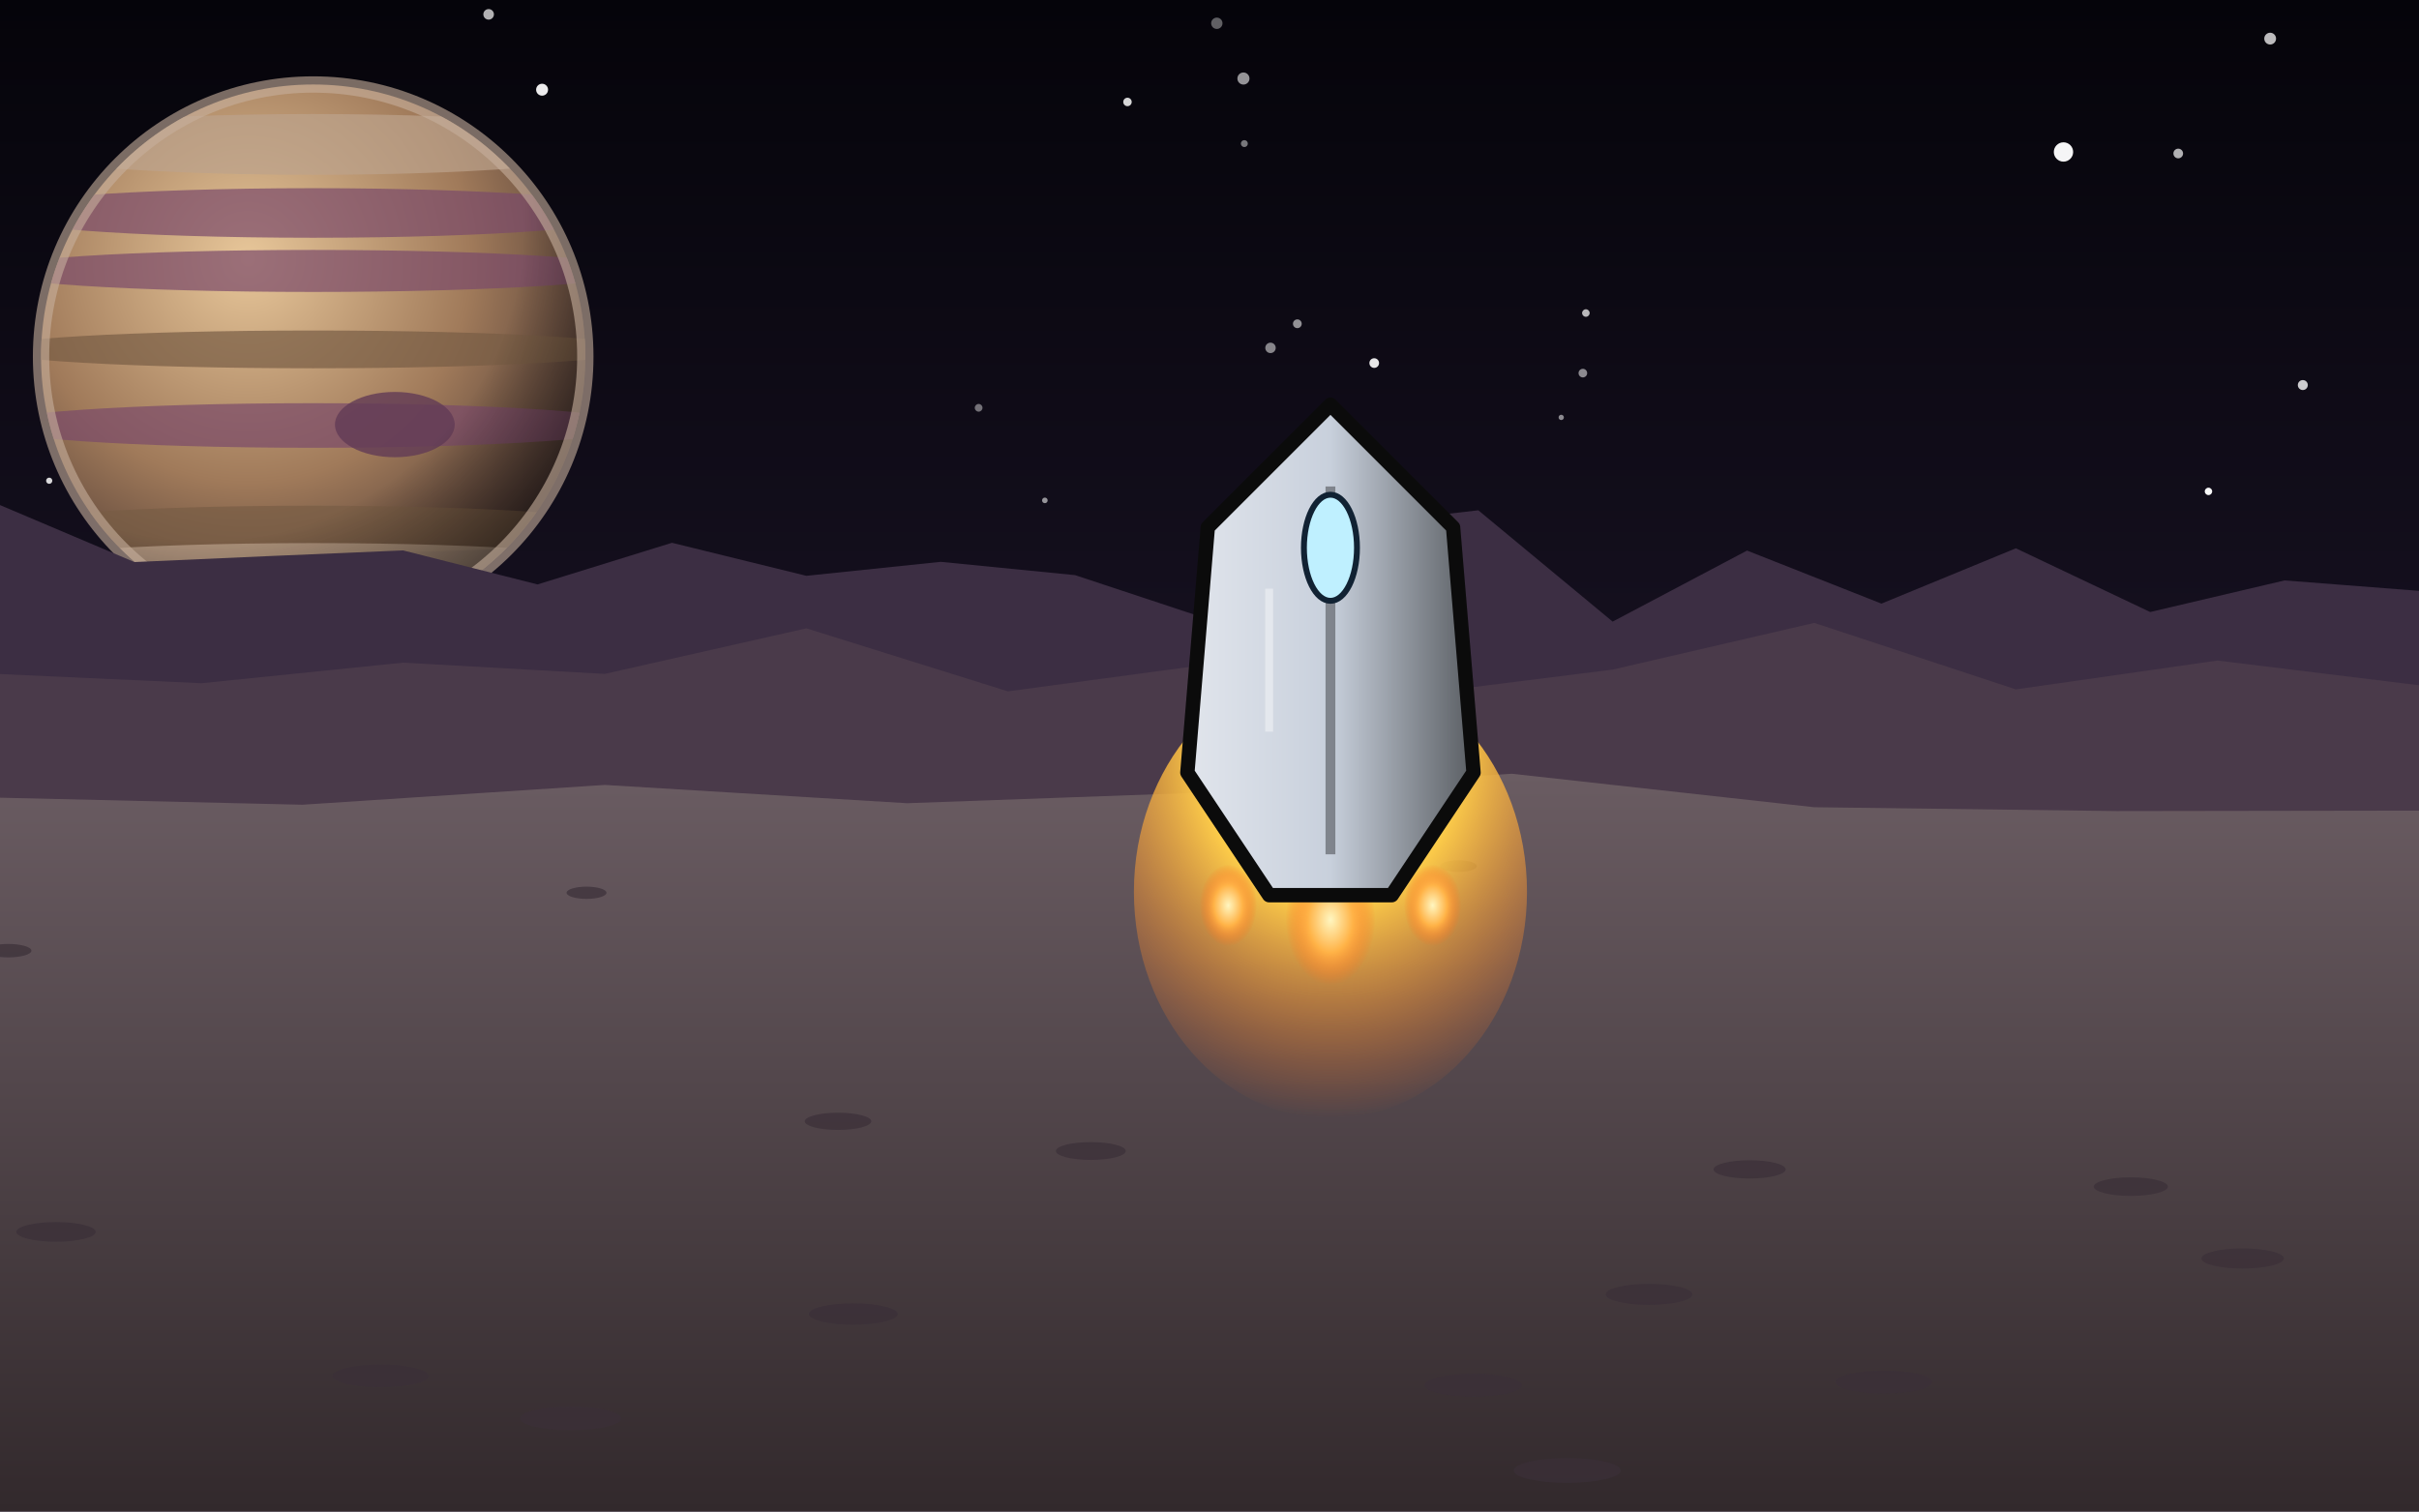
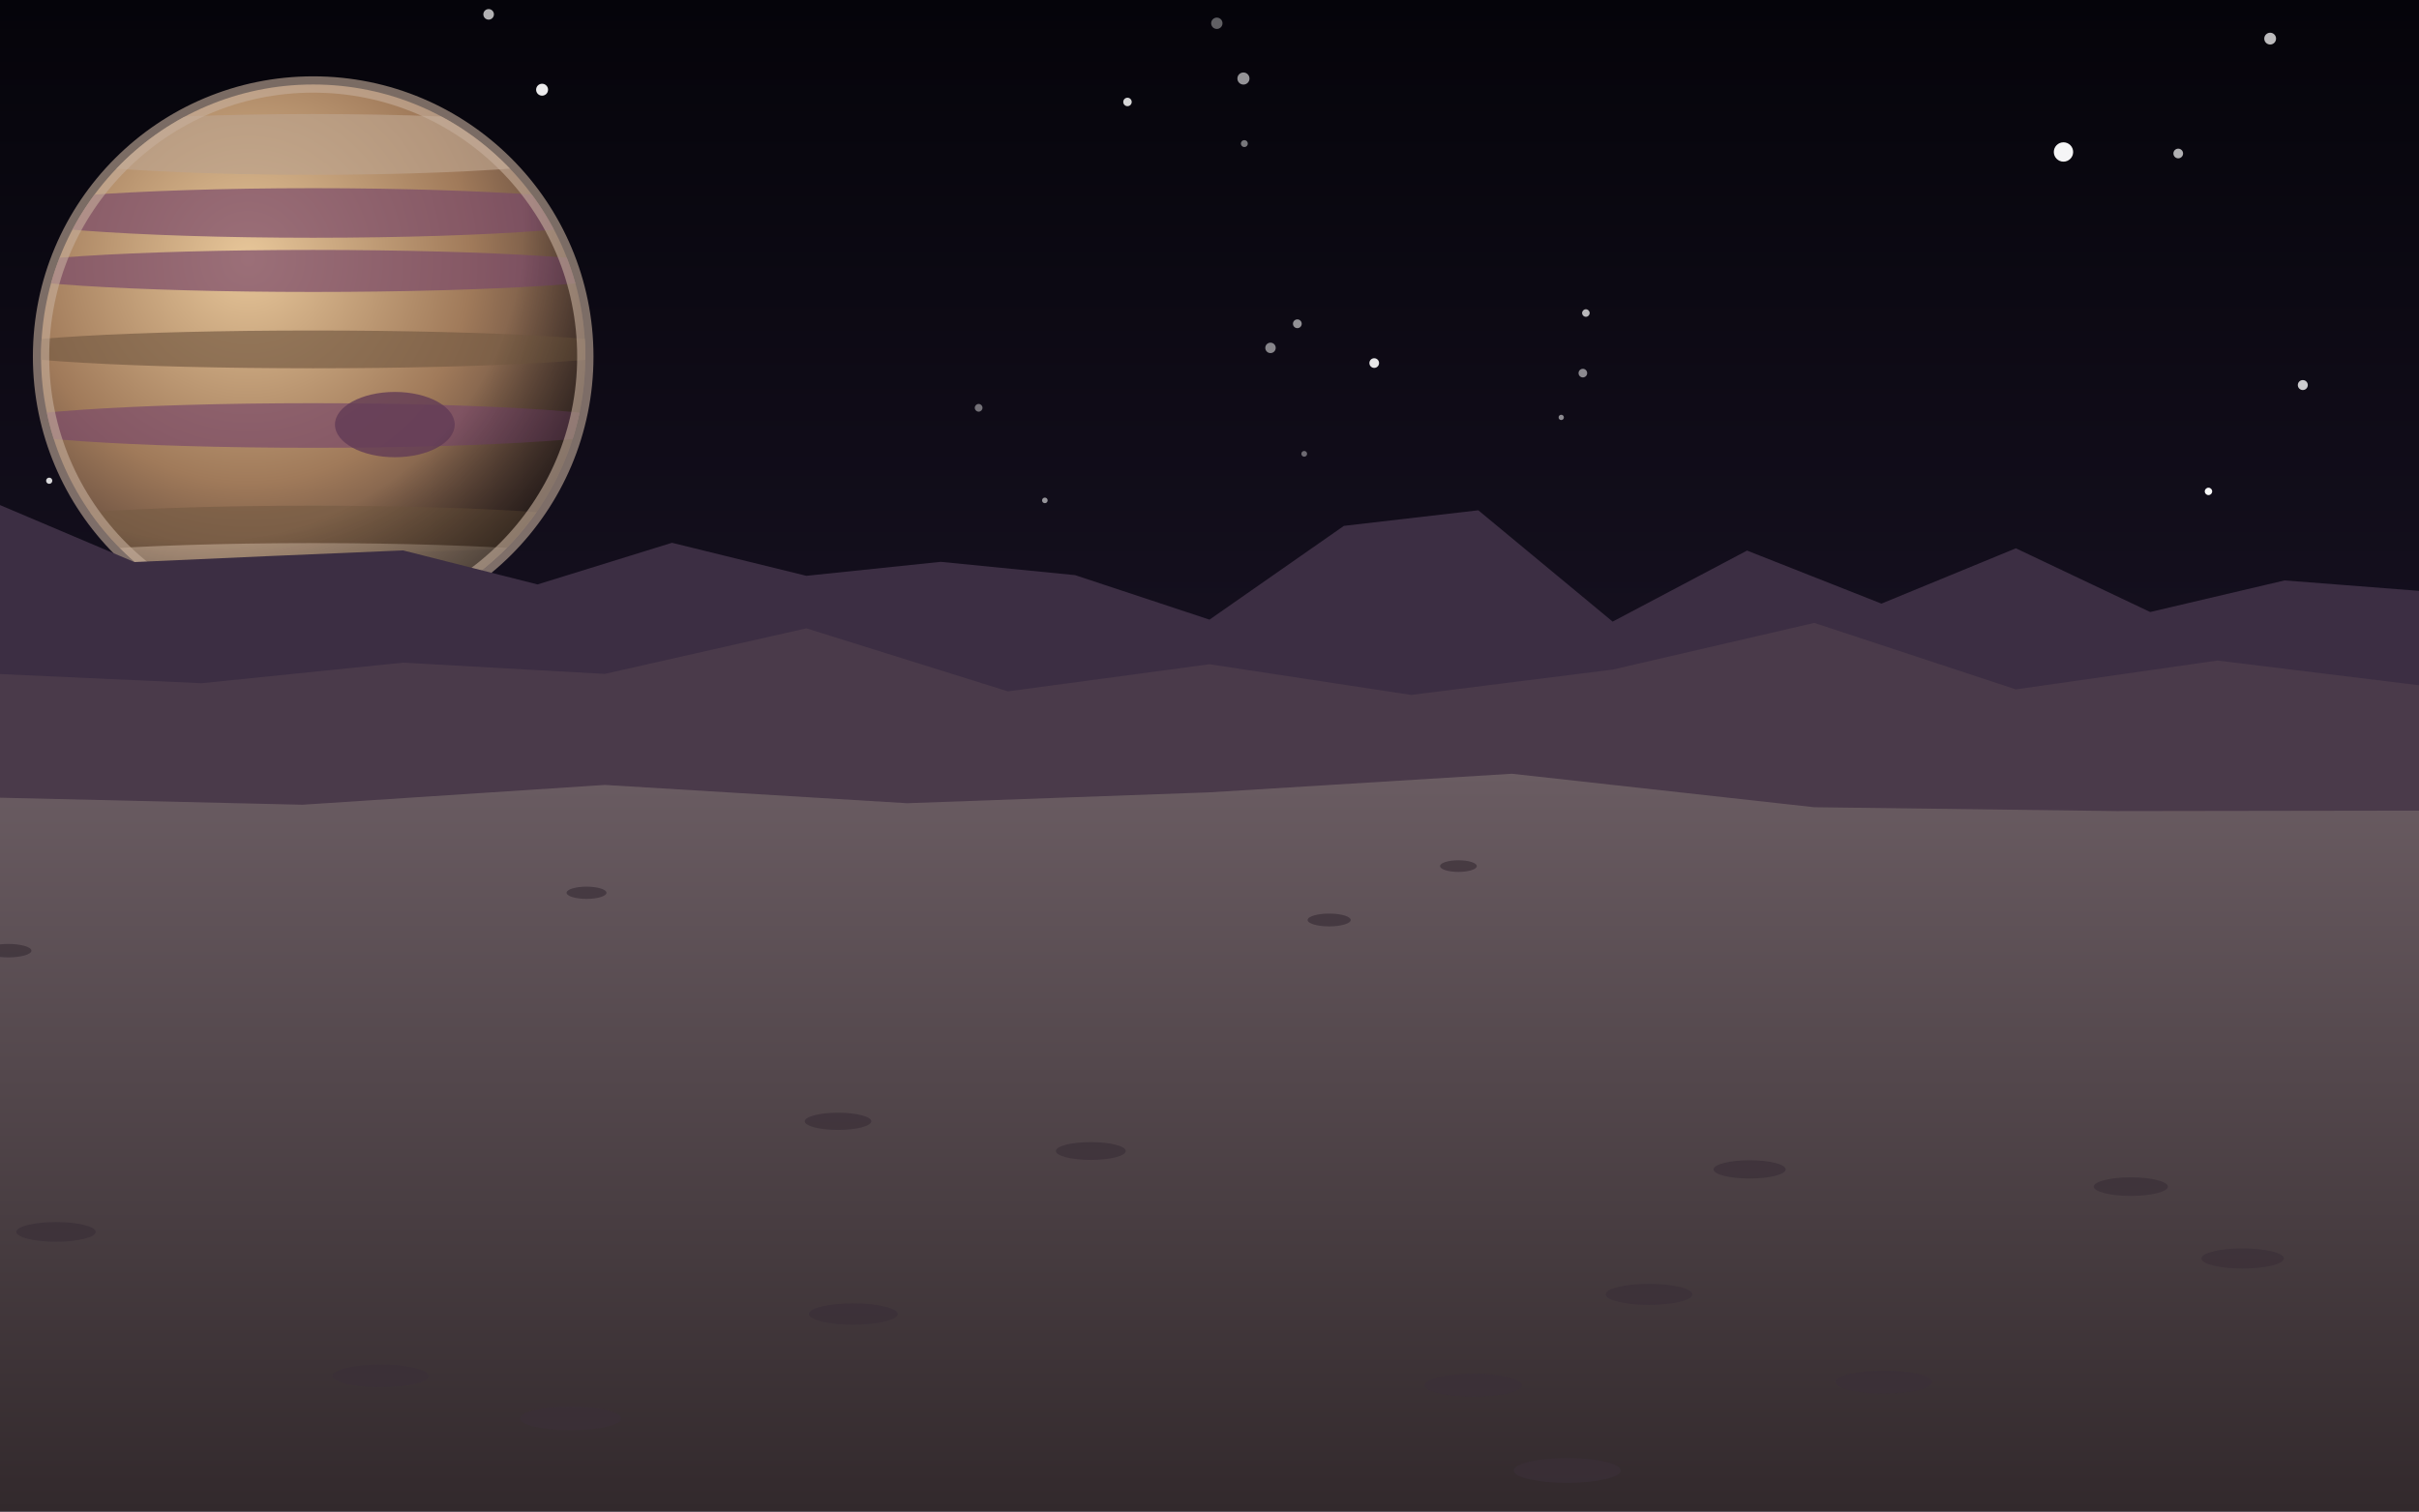
<svg xmlns="http://www.w3.org/2000/svg" width="320" height="200" viewBox="0 0 320 200">
  <defs>
    <linearGradient id="sky" x1="0" y1="0" x2="0" y2="1">
      <stop offset="0" stop-color="#05040a" />
      <stop offset="1" stop-color="#2a1f3a" />
    </linearGradient>
    <linearGradient id="gr" x1="0" y1="0" x2="0" y2="1">
      <stop offset="0" stop-color="#6a5c62" />
      <stop offset="1" stop-color="#32292c" />
    </linearGradient>
    <filter id="soft" x="-50%" y="-50%" width="200%" height="200%">
      <feGaussianBlur stdDeviation="1.6" />
    </filter>
    <radialGradient id="gsb" cx="0.38" cy="0.32" r="0.75">
      <stop offset="0" stop-color="#e8c79a" />
      <stop offset="0.55" stop-color="#a07a5a" />
      <stop offset="1" stop-color="#3a2a2a" />
    </radialGradient>
    <radialGradient id="gss" cx="0.3" cy="0.25" r="0.95">
      <stop offset="0" stop-color="#000000" stop-opacity="0" />
      <stop offset="0.62" stop-color="#000000" stop-opacity="0" />
      <stop offset="1" stop-color="#000000" stop-opacity="0.75" />
    </radialGradient>
    <clipPath id="gsc">
      <circle cx="41.43" cy="47.18" r="36" />
    </clipPath>
-     <linearGradient id="csh" x1="0" y1="0" x2="0" y2="1">
-       <stop offset="0" stop-color="#e1e5ec" />
-       <stop offset="0.5" stop-color="#c8d0dc" />
-       <stop offset="1" stop-color="#5a5e63" />
-     </linearGradient>
-     <radialGradient id="cse" cx="0.5" cy="0.5" r="0.5">
-       <stop offset="0" stop-color="#fff6c0" />
-       <stop offset="0.5" stop-color="#ffb347" />
-       <stop offset="1" stop-color="#ff6a1a" stop-opacity="0" />
-     </radialGradient>
-     <radialGradient id="fl" cx="0.5" cy="0.2" r="0.8">
-       <stop offset="0" stop-color="#ffffff" />
-       <stop offset="0.4" stop-color="#ffd04a" />
-       <stop offset="1" stop-color="#ff6a1a" stop-opacity="0" />
-     </radialGradient>
  </defs>
  <rect x="0" y="0" width="320" height="200" fill="url(#sky)" />
  <circle cx="160.97" cy="3.08" r="0.75" fill="#ffffff" opacity="0.36" />
  <circle cx="91.37" cy="80.54" r="0.61" fill="#ffffff" opacity="0.98" />
  <circle cx="164.49" cy="10.39" r="0.8" fill="#ffffff" opacity="0.57" />
  <circle cx="181.79" cy="48.04" r="0.64" fill="#ffffff" opacity="0.9" />
  <circle cx="288.15" cy="20.31" r="0.64" fill="#ffffff" opacity="0.68" />
  <circle cx="204.54" cy="79.09" r="0.56" fill="#ffffff" opacity="0.31" />
  <circle cx="129.46" cy="53.96" r="0.51" fill="#ffffff" opacity="0.42" />
  <circle cx="6.51" cy="63.61" r="0.41" fill="#ffffff" opacity="0.84" />
  <circle cx="300.31" cy="5.11" r="0.78" fill="#ffffff" opacity="0.73" />
  <circle cx="171.62" cy="42.84" r="0.58" fill="#ffffff" opacity="0.55" />
  <circle cx="62.15" cy="23.87" r="0.77" fill="#ffffff" opacity="0.95" />
  <circle cx="50.38" cy="69.46" r="0.35" fill="#ffffff" opacity="0.82" />
  <circle cx="95.62" cy="88.54" r="0.53" fill="#ffffff" opacity="0.26" />
  <circle cx="19.83" cy="53.3" r="0.64" fill="#ffffff" opacity="0.49" />
  <circle cx="158.9" cy="85.38" r="0.31" fill="#ffffff" opacity="0.79" />
  <circle cx="164.61" cy="19" r="0.46" fill="#ffffff" opacity="0.45" />
  <circle cx="304.63" cy="50.95" r="0.66" fill="#ffffff" opacity="0.79" />
  <circle cx="280.03" cy="89.93" r="0.56" fill="#ffffff" opacity="0.35" />
  <circle cx="172.53" cy="60.05" r="0.38" fill="#ffffff" opacity="0.39" />
  <circle cx="115.42" cy="86.84" r="0.3" fill="#ffffff" opacity="0.28" />
  <circle cx="308.61" cy="86.59" r="0.69" fill="#ffffff" opacity="0.73" />
  <circle cx="272.97" cy="20.11" r="1.28" fill="#ffffff" opacity="0.96" />
  <circle cx="71.71" cy="11.87" r="0.79" fill="#ffffff" opacity="0.92" />
  <circle cx="206.53" cy="55.23" r="0.35" fill="#ffffff" opacity="0.52" />
  <circle cx="138.22" cy="66.21" r="0.37" fill="#ffffff" opacity="0.56" />
  <circle cx="132.67" cy="75.73" r="0.28" fill="#ffffff" opacity="0.84" />
  <circle cx="209.79" cy="41.42" r="0.5" fill="#ffffff" opacity="0.71" />
  <circle cx="149.15" cy="13.49" r="0.56" fill="#ffffff" opacity="0.83" />
  <circle cx="64.64" cy="1.9" r="0.7" fill="#ffffff" opacity="0.69" />
  <circle cx="168.07" cy="46.03" r="0.69" fill="#ffffff" opacity="0.5" />
  <circle cx="209.39" cy="49.37" r="0.57" fill="#ffffff" opacity="0.52" />
  <circle cx="292.15" cy="65.02" r="0.49" fill="#ffffff" opacity="0.97" />
  <g clip-path="url(#gsc)">
    <circle cx="41.43" cy="47.18" r="36" fill="url(#gsb)" />
    <ellipse cx="41.43" cy="19.11" rx="43.2" ry="4.02" fill="#bca28c" opacity="0.7" />
    <ellipse cx="41.43" cy="28.18" rx="43.2" ry="3.28" fill="#7a4a6a" opacity="0.7" />
    <ellipse cx="41.43" cy="35.85" rx="43.2" ry="2.78" fill="#7a4a6a" opacity="0.7" />
    <ellipse cx="41.43" cy="46.23" rx="43.2" ry="2.5" fill="#785c44" opacity="0.7" />
    <ellipse cx="41.43" cy="56.3" rx="43.2" ry="2.95" fill="#7a4a6a" opacity="0.7" />
    <ellipse cx="41.43" cy="70.04" rx="43.2" ry="3.13" fill="#785c44" opacity="0.7" />
    <ellipse cx="41.43" cy="75.14" rx="43.2" ry="3.28" fill="#bca28c" opacity="0.7" />
    <ellipse cx="52.23" cy="56.18" rx="7.92" ry="4.32" fill="#623b55" opacity="0.8" />
    <circle cx="41.43" cy="47.18" r="36" fill="url(#gss)" />
  </g>
  <circle cx="41.43" cy="47.18" r="36" fill="none" stroke="#c6af9c" stroke-width="2.16" opacity="0.6" />
  <path d="M0,100L0,66.83L17.78,74.37L35.56,73.58L53.33,72.83L71.11,77.33L88.89,71.82L106.67,76.19L124.44,74.34L142.22,76.1L160,81.99L177.78,69.58L195.56,67.52L213.33,82.25L231.11,72.85L248.89,79.87L266.67,72.55L284.44,80.98L302.22,76.8L320,78.18L320,100Z" fill="#3c2e43" />
  <path d="M0,114L0,89.19L26.67,90.4L53.33,87.68L80,89.17L106.67,83.14L133.33,91.48L160,87.89L186.67,91.95L213.33,88.6L240,82.42L266.67,91.22L293.33,87.4L320,90.67L320,114Z" fill="#4a3a4a" />
  <path d="M0,200L0,105.55L40,106.48L80,103.86L120,106.28L160,104.84L200,102.38L240,106.81L280,107.32L320,107.26L320,200Z" fill="url(#gr)" />
  <ellipse cx="77.59" cy="118.13" rx="2.64" ry="0.81" fill="#3a2f38" opacity="0.7" />
  <ellipse cx="75.49" cy="187.68" rx="6.68" ry="1.57" fill="#3a2f38" opacity="0.7" />
  <ellipse cx="110.86" cy="148.37" rx="4.4" ry="1.14" fill="#3a2f38" opacity="0.7" />
  <ellipse cx="231.45" cy="154.73" rx="4.77" ry="1.21" fill="#3a2f38" opacity="0.7" />
  <ellipse cx="1.08" cy="125.79" rx="3.08" ry="0.89" fill="#3a2f38" opacity="0.7" />
  <ellipse cx="281.88" cy="157.01" rx="4.9" ry="1.23" fill="#3a2f38" opacity="0.7" />
  <ellipse cx="112.87" cy="173.87" rx="5.88" ry="1.41" fill="#3a2f38" opacity="0.7" />
  <ellipse cx="7.41" cy="163" rx="5.25" ry="1.3" fill="#3a2f38" opacity="0.7" />
  <ellipse cx="194.9" cy="183.29" rx="6.43" ry="1.52" fill="#3a2f38" opacity="0.7" />
  <ellipse cx="192.93" cy="114.6" rx="2.43" ry="0.77" fill="#3a2f38" opacity="0.7" />
  <ellipse cx="296.67" cy="166.52" rx="5.45" ry="1.33" fill="#3a2f38" opacity="0.7" />
  <ellipse cx="175.83" cy="121.73" rx="2.85" ry="0.85" fill="#3a2f38" opacity="0.7" />
  <ellipse cx="50.34" cy="182.06" rx="6.36" ry="1.5" fill="#3a2f38" opacity="0.7" />
  <ellipse cx="249.21" cy="182.87" rx="6.4" ry="1.51" fill="#3a2f38" opacity="0.7" />
  <ellipse cx="218.14" cy="171.27" rx="5.73" ry="1.39" fill="#3a2f38" opacity="0.7" />
  <ellipse cx="207.32" cy="194.57" rx="7.08" ry="1.64" fill="#3a2f38" opacity="0.7" />
  <ellipse cx="144.3" cy="152.3" rx="4.62" ry="1.18" fill="#3a2f38" opacity="0.7" />
-   <ellipse cx="176" cy="118" rx="26" ry="30" fill="url(#fl)" />
-   <g transform="translate(176 86) rotate(-90) scale(2.6) translate(-16 -12)">
-     <ellipse cx="2.27" cy="12" rx="3.33" ry="2.29" fill="url(#cse)" />
-     <ellipse cx="3" cy="6.8" rx="2.08" ry="1.46" fill="url(#cse)" />
-     <ellipse cx="3" cy="17.2" rx="2.08" ry="1.46" fill="url(#cse)" />
-     <polygon points="28.48,12 22.24,5.76 9.76,4.72 3.52,8.88 3.52,15.12 9.76,19.28 22.24,18.24" fill="url(#csh)" stroke="#0b0b0b" stroke-width="0.73" stroke-linejoin="round" />
-     <line x1="5.6" y1="12" x2="24.32" y2="12" stroke="#6e7279" stroke-width="0.5" opacity="0.8" />
-     <line x1="11.84" y1="8.88" x2="19.12" y2="8.88" stroke="#e9ecf1" stroke-width="0.4" opacity="0.8" />
-     <ellipse cx="21.2" cy="12" rx="2.7" ry="1.35" fill="#bff0ff" stroke="#123" stroke-width="0.3" />
-   </g>
</svg>
